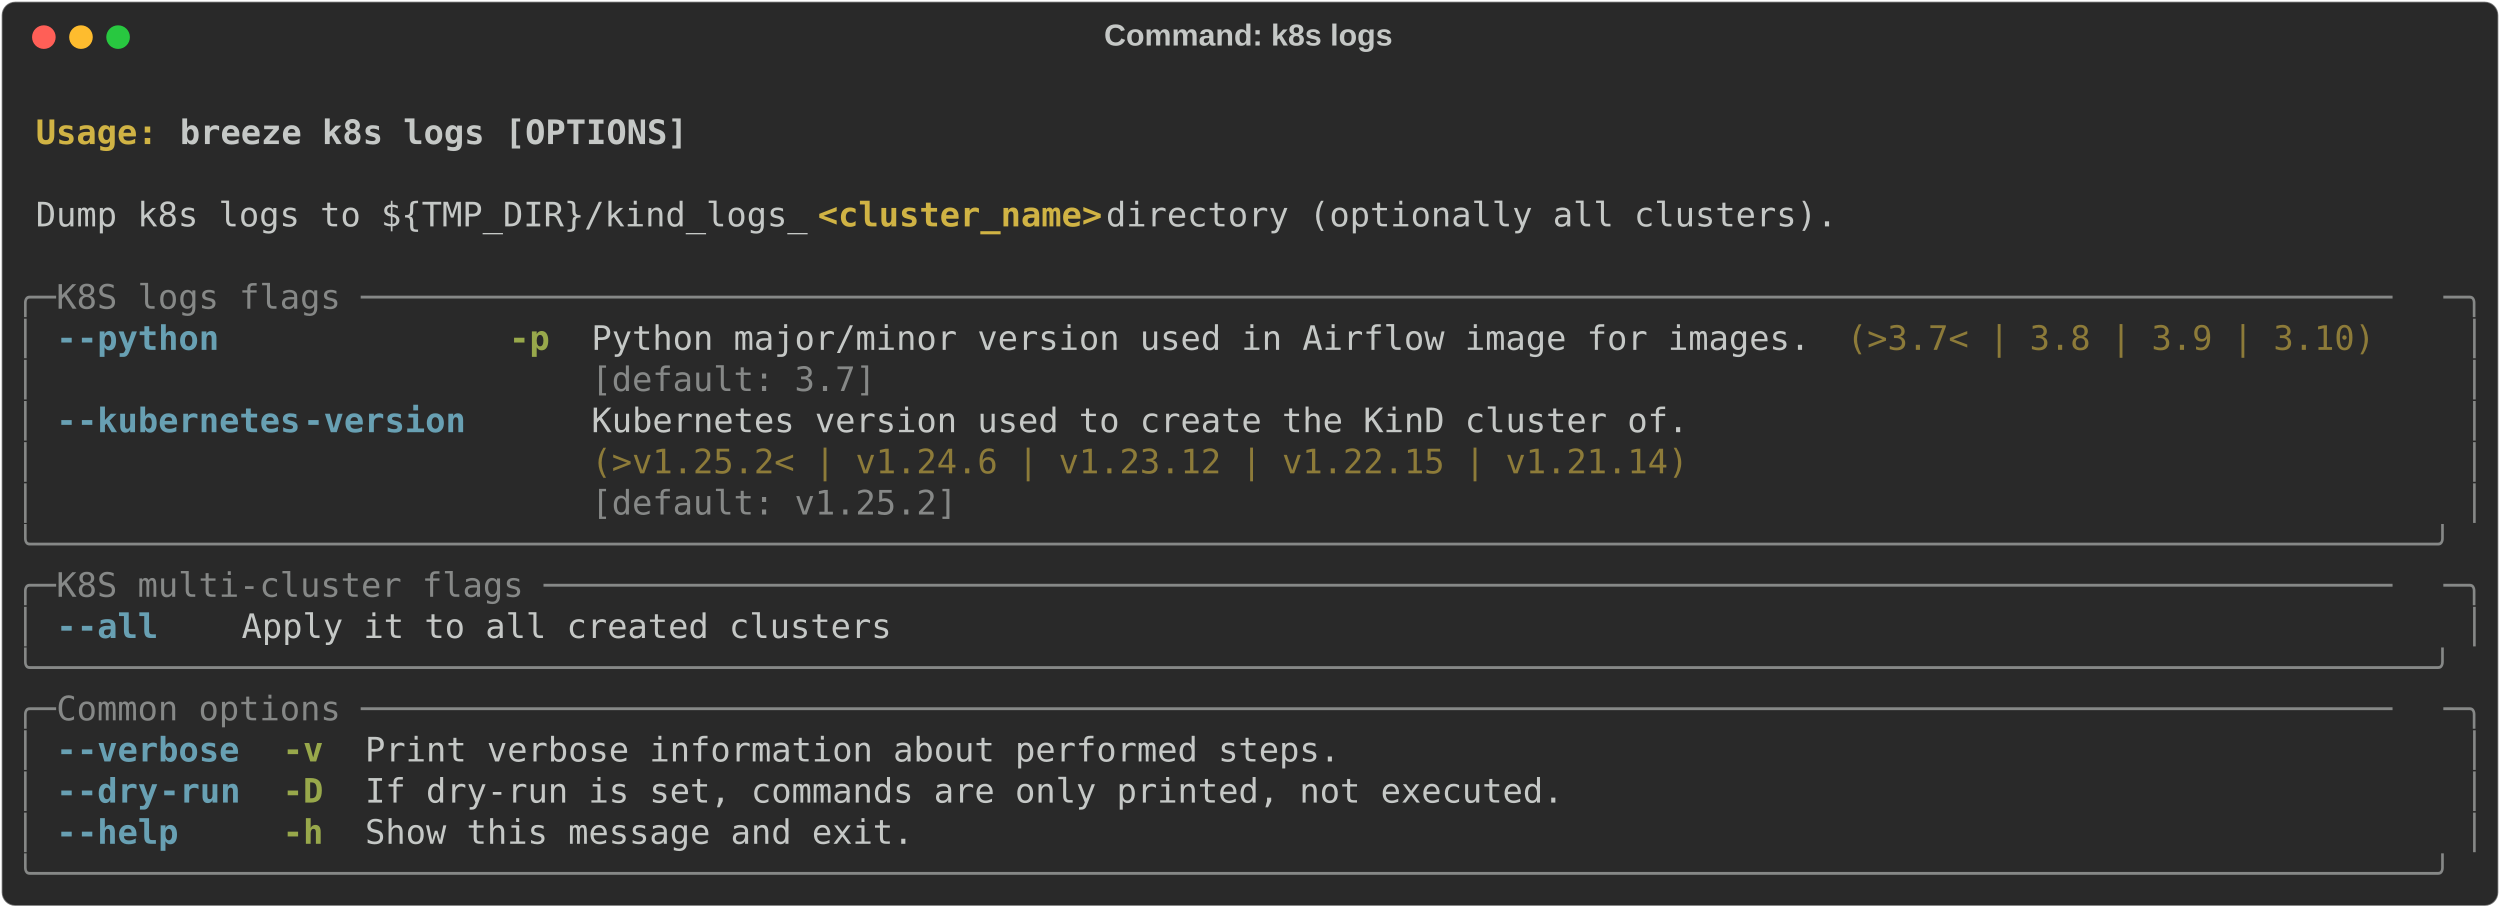
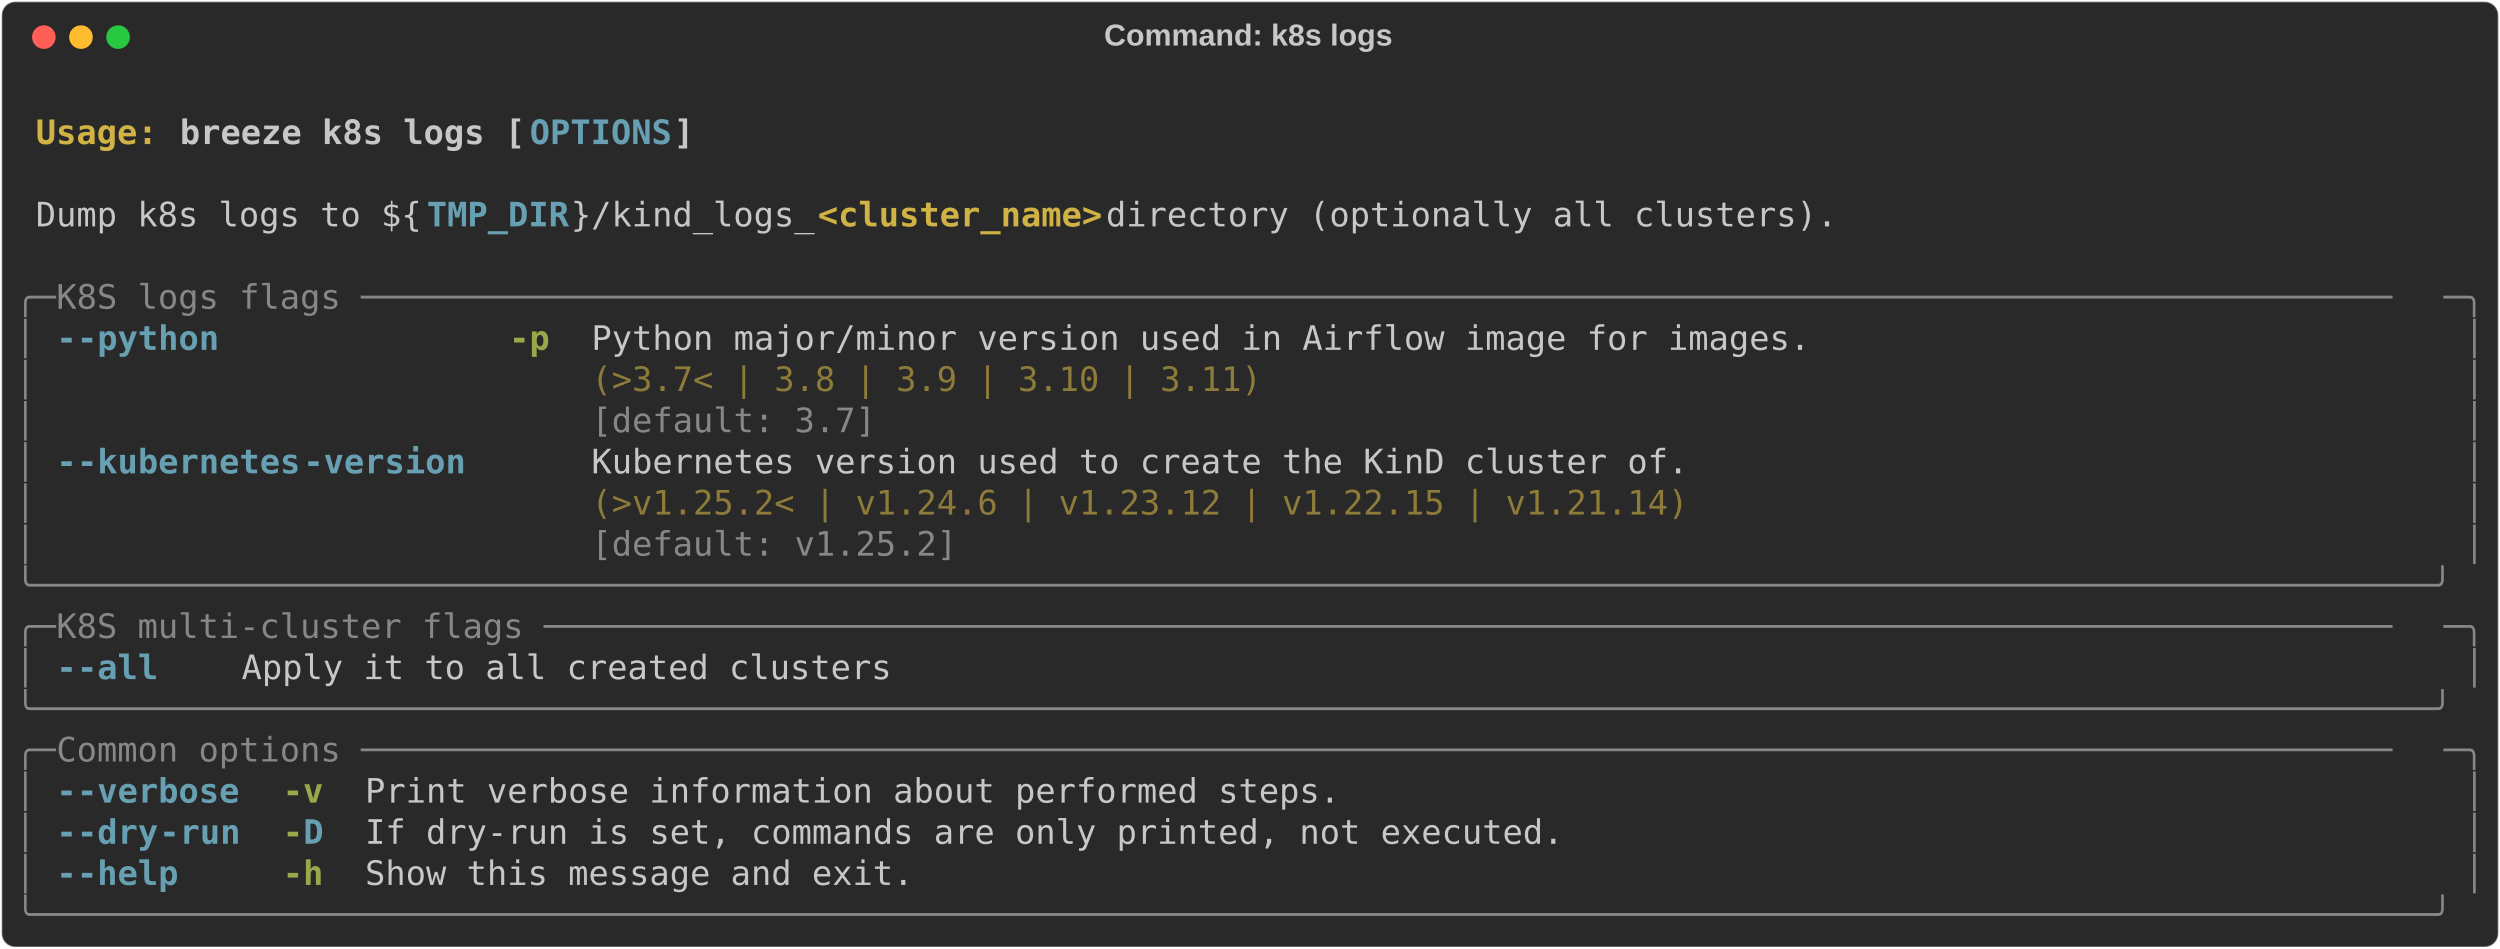
- <svg xmlns="http://www.w3.org/2000/svg" class="rich-terminal" viewBox="0 0 1482 538.0">
+ <svg xmlns="http://www.w3.org/2000/svg" class="rich-terminal" viewBox="0 0 1482 562.4">
  <style>

    @font-face {
        font-family: "Fira Code";
        src: local("FiraCode-Regular"),
                url("https://cdnjs.cloudflare.com/ajax/libs/firacode/6.2.0/woff2/FiraCode-Regular.woff2") format("woff2"),
                url("https://cdnjs.cloudflare.com/ajax/libs/firacode/6.2.0/woff/FiraCode-Regular.woff") format("woff");
        font-style: normal;
        font-weight: 400;
    }
    @font-face {
        font-family: "Fira Code";
        src: local("FiraCode-Bold"),
                url("https://cdnjs.cloudflare.com/ajax/libs/firacode/6.2.0/woff2/FiraCode-Bold.woff2") format("woff2"),
                url("https://cdnjs.cloudflare.com/ajax/libs/firacode/6.2.0/woff/FiraCode-Bold.woff") format("woff");
        font-style: bold;
        font-weight: 700;
    }

-     .terminal-3607011906-matrix {
+     .terminal-2891429275-matrix {
        font-family: Fira Code, monospace;
        font-size: 20px;
        line-height: 24.4px;
        font-variant-east-asian: full-width;
    }

-     .terminal-3607011906-title {
+     .terminal-2891429275-title {
        font-size: 18px;
        font-weight: bold;
        font-family: arial;
    }

-     .terminal-3607011906-r1 { fill: #c5c8c6;font-weight: bold }
- .terminal-3607011906-r2 { fill: #c5c8c6 }
- .terminal-3607011906-r3 { fill: #d0b344;font-weight: bold }
- .terminal-3607011906-r4 { fill: #868887 }
- .terminal-3607011906-r5 { fill: #68a0b3;font-weight: bold }
- .terminal-3607011906-r6 { fill: #98a84b;font-weight: bold }
- .terminal-3607011906-r7 { fill: #8d7b39 }
+     .terminal-2891429275-r1 { fill: #c5c8c6;font-weight: bold }
+ .terminal-2891429275-r2 { fill: #c5c8c6 }
+ .terminal-2891429275-r3 { fill: #d0b344;font-weight: bold }
+ .terminal-2891429275-r4 { fill: #68a0b3;font-weight: bold }
+ .terminal-2891429275-r5 { fill: #868887 }
+ .terminal-2891429275-r6 { fill: #98a84b;font-weight: bold }
+ .terminal-2891429275-r7 { fill: #8d7b39 }
    </style>
  <defs>
-     <clipPath id="terminal-3607011906-clip-terminal">
-       <rect x="0" y="0" width="1463.0" height="487.0" />
-     </clipPath>
-     <clipPath id="terminal-3607011906-line-0">
+     <clipPath id="terminal-2891429275-clip-terminal">
+       <rect x="0" y="0" width="1463.0" height="511.4" />
+     </clipPath>
+     <clipPath id="terminal-2891429275-line-0">
      <rect x="0" y="1.5" width="1464" height="24.65" />
    </clipPath>
-     <clipPath id="terminal-3607011906-line-1">
+     <clipPath id="terminal-2891429275-line-1">
      <rect x="0" y="25.9" width="1464" height="24.65" />
    </clipPath>
-     <clipPath id="terminal-3607011906-line-2">
+     <clipPath id="terminal-2891429275-line-2">
      <rect x="0" y="50.3" width="1464" height="24.65" />
    </clipPath>
-     <clipPath id="terminal-3607011906-line-3">
+     <clipPath id="terminal-2891429275-line-3">
      <rect x="0" y="74.7" width="1464" height="24.65" />
    </clipPath>
-     <clipPath id="terminal-3607011906-line-4">
+     <clipPath id="terminal-2891429275-line-4">
      <rect x="0" y="99.1" width="1464" height="24.65" />
    </clipPath>
-     <clipPath id="terminal-3607011906-line-5">
+     <clipPath id="terminal-2891429275-line-5">
      <rect x="0" y="123.5" width="1464" height="24.65" />
    </clipPath>
-     <clipPath id="terminal-3607011906-line-6">
+     <clipPath id="terminal-2891429275-line-6">
      <rect x="0" y="147.9" width="1464" height="24.65" />
    </clipPath>
-     <clipPath id="terminal-3607011906-line-7">
+     <clipPath id="terminal-2891429275-line-7">
      <rect x="0" y="172.3" width="1464" height="24.65" />
    </clipPath>
-     <clipPath id="terminal-3607011906-line-8">
+     <clipPath id="terminal-2891429275-line-8">
      <rect x="0" y="196.7" width="1464" height="24.65" />
    </clipPath>
-     <clipPath id="terminal-3607011906-line-9">
+     <clipPath id="terminal-2891429275-line-9">
      <rect x="0" y="221.1" width="1464" height="24.65" />
    </clipPath>
-     <clipPath id="terminal-3607011906-line-10">
+     <clipPath id="terminal-2891429275-line-10">
      <rect x="0" y="245.5" width="1464" height="24.65" />
    </clipPath>
-     <clipPath id="terminal-3607011906-line-11">
+     <clipPath id="terminal-2891429275-line-11">
      <rect x="0" y="269.9" width="1464" height="24.65" />
    </clipPath>
-     <clipPath id="terminal-3607011906-line-12">
+     <clipPath id="terminal-2891429275-line-12">
      <rect x="0" y="294.3" width="1464" height="24.65" />
    </clipPath>
-     <clipPath id="terminal-3607011906-line-13">
+     <clipPath id="terminal-2891429275-line-13">
      <rect x="0" y="318.7" width="1464" height="24.65" />
    </clipPath>
-     <clipPath id="terminal-3607011906-line-14">
+     <clipPath id="terminal-2891429275-line-14">
      <rect x="0" y="343.1" width="1464" height="24.65" />
    </clipPath>
-     <clipPath id="terminal-3607011906-line-15">
+     <clipPath id="terminal-2891429275-line-15">
      <rect x="0" y="367.5" width="1464" height="24.65" />
    </clipPath>
-     <clipPath id="terminal-3607011906-line-16">
+     <clipPath id="terminal-2891429275-line-16">
      <rect x="0" y="391.9" width="1464" height="24.65" />
    </clipPath>
-     <clipPath id="terminal-3607011906-line-17">
+     <clipPath id="terminal-2891429275-line-17">
      <rect x="0" y="416.3" width="1464" height="24.65" />
    </clipPath>
-     <clipPath id="terminal-3607011906-line-18">
+     <clipPath id="terminal-2891429275-line-18">
      <rect x="0" y="440.7" width="1464" height="24.65" />
    </clipPath>
+     <clipPath id="terminal-2891429275-line-19">
+       <rect x="0" y="465.1" width="1464" height="24.65" />
+     </clipPath>
  </defs>
-   <rect fill="#292929" stroke="rgba(255,255,255,0.35)" stroke-width="1" x="1" y="1" width="1480" height="536" rx="8" />
-   <text class="terminal-3607011906-title" fill="#c5c8c6" text-anchor="middle" x="740" y="27">Command: k8s logs</text>
+   <rect fill="#292929" stroke="rgba(255,255,255,0.35)" stroke-width="1" x="1" y="1" width="1480" height="560.4" rx="8" />
+   <text class="terminal-2891429275-title" fill="#c5c8c6" text-anchor="middle" x="740" y="27">Command: k8s logs</text>
  <g transform="translate(26,22)">
    <circle cx="0" cy="0" r="7" fill="#ff5f57" />
    <circle cx="22" cy="0" r="7" fill="#febc2e" />
    <circle cx="44" cy="0" r="7" fill="#28c840" />
  </g>
-   <g transform="translate(9, 41)" clip-path="url(#terminal-3607011906-clip-terminal)">
-     <g class="terminal-3607011906-matrix">
-       <text class="terminal-3607011906-r2" x="1464" y="20" textLength="12.2" clip-path="url(#terminal-3607011906-line-0)">
- </text>
-       <text class="terminal-3607011906-r3" x="12.2" y="44.4" textLength="85.4" clip-path="url(#terminal-3607011906-line-1)">Usage: </text>
-       <text class="terminal-3607011906-r1" x="97.6" y="44.4" textLength="305" clip-path="url(#terminal-3607011906-line-1)">breeze k8s logs [OPTIONS]</text>
-       <text class="terminal-3607011906-r2" x="1464" y="44.4" textLength="12.2" clip-path="url(#terminal-3607011906-line-1)">
- </text>
-       <text class="terminal-3607011906-r2" x="1464" y="68.8" textLength="12.2" clip-path="url(#terminal-3607011906-line-2)">
- </text>
-       <text class="terminal-3607011906-r2" x="12.2" y="93.2" textLength="463.6" clip-path="url(#terminal-3607011906-line-3)">Dump k8s logs to ${TMP_DIR}/kind_logs_</text>
-       <text class="terminal-3607011906-r3" x="475.8" y="93.2" textLength="170.8" clip-path="url(#terminal-3607011906-line-3)">&lt;cluster_name&gt;</text>
-       <text class="terminal-3607011906-r2" x="646.6" y="93.2" textLength="451.4" clip-path="url(#terminal-3607011906-line-3)"> directory (optionally all clusters).</text>
-       <text class="terminal-3607011906-r2" x="1464" y="93.2" textLength="12.2" clip-path="url(#terminal-3607011906-line-3)">
- </text>
-       <text class="terminal-3607011906-r2" x="1464" y="117.6" textLength="12.2" clip-path="url(#terminal-3607011906-line-4)">
- </text>
-       <text class="terminal-3607011906-r4" x="0" y="142" textLength="24.4" clip-path="url(#terminal-3607011906-line-5)">╭─</text>
-       <text class="terminal-3607011906-r4" x="24.4" y="142" textLength="1415.2" clip-path="url(#terminal-3607011906-line-5)"> K8S logs flags ────────────────────────────────────────────────────────────────────────────────────────────────────</text>
-       <text class="terminal-3607011906-r4" x="1439.6" y="142" textLength="24.4" clip-path="url(#terminal-3607011906-line-5)">─╮</text>
-       <text class="terminal-3607011906-r2" x="1464" y="142" textLength="12.2" clip-path="url(#terminal-3607011906-line-5)">
- </text>
-       <text class="terminal-3607011906-r4" x="0" y="166.4" textLength="12.2" clip-path="url(#terminal-3607011906-line-6)">│</text>
-       <text class="terminal-3607011906-r5" x="24.4" y="166.4" textLength="12.2" clip-path="url(#terminal-3607011906-line-6)">-</text>
-       <text class="terminal-3607011906-r5" x="36.6" y="166.4" textLength="85.4" clip-path="url(#terminal-3607011906-line-6)">-python</text>
-       <text class="terminal-3607011906-r6" x="292.8" y="166.4" textLength="24.4" clip-path="url(#terminal-3607011906-line-6)">-p</text>
-       <text class="terminal-3607011906-r2" x="341.6" y="166.4" textLength="732" clip-path="url(#terminal-3607011906-line-6)">Python major/minor version used in Airflow image for images.</text>
-       <text class="terminal-3607011906-r7" x="1085.8" y="166.4" textLength="317.2" clip-path="url(#terminal-3607011906-line-6)">(&gt;3.7&lt; | 3.8 | 3.9 | 3.10)</text>
-       <text class="terminal-3607011906-r4" x="1451.8" y="166.4" textLength="12.2" clip-path="url(#terminal-3607011906-line-6)">│</text>
-       <text class="terminal-3607011906-r2" x="1464" y="166.4" textLength="12.2" clip-path="url(#terminal-3607011906-line-6)">
- </text>
-       <text class="terminal-3607011906-r4" x="0" y="190.8" textLength="12.2" clip-path="url(#terminal-3607011906-line-7)">│</text>
-       <text class="terminal-3607011906-r4" x="341.6" y="190.8" textLength="732" clip-path="url(#terminal-3607011906-line-7)">[default: 3.7]                                              </text>
-       <text class="terminal-3607011906-r4" x="1451.8" y="190.8" textLength="12.2" clip-path="url(#terminal-3607011906-line-7)">│</text>
-       <text class="terminal-3607011906-r2" x="1464" y="190.8" textLength="12.2" clip-path="url(#terminal-3607011906-line-7)">
- </text>
-       <text class="terminal-3607011906-r4" x="0" y="215.2" textLength="12.2" clip-path="url(#terminal-3607011906-line-8)">│</text>
-       <text class="terminal-3607011906-r5" x="24.4" y="215.2" textLength="12.2" clip-path="url(#terminal-3607011906-line-8)">-</text>
-       <text class="terminal-3607011906-r5" x="36.6" y="215.2" textLength="134.2" clip-path="url(#terminal-3607011906-line-8)">-kubernetes</text>
-       <text class="terminal-3607011906-r5" x="170.8" y="215.2" textLength="97.6" clip-path="url(#terminal-3607011906-line-8)">-version</text>
-       <text class="terminal-3607011906-r2" x="341.6" y="215.2" textLength="658.8" clip-path="url(#terminal-3607011906-line-8)">Kubernetes version used to create the KinD cluster of.</text>
-       <text class="terminal-3607011906-r4" x="1451.8" y="215.2" textLength="12.2" clip-path="url(#terminal-3607011906-line-8)">│</text>
-       <text class="terminal-3607011906-r2" x="1464" y="215.2" textLength="12.2" clip-path="url(#terminal-3607011906-line-8)">
- </text>
-       <text class="terminal-3607011906-r4" x="0" y="239.6" textLength="12.2" clip-path="url(#terminal-3607011906-line-9)">│</text>
-       <text class="terminal-3607011906-r7" x="341.6" y="239.6" textLength="658.8" clip-path="url(#terminal-3607011906-line-9)">(&gt;v1.25.2&lt; | v1.24.6 | v1.23.12 | v1.22.15 | v1.21.14)</text>
-       <text class="terminal-3607011906-r4" x="1451.8" y="239.6" textLength="12.2" clip-path="url(#terminal-3607011906-line-9)">│</text>
-       <text class="terminal-3607011906-r2" x="1464" y="239.6" textLength="12.2" clip-path="url(#terminal-3607011906-line-9)">
- </text>
-       <text class="terminal-3607011906-r4" x="0" y="264" textLength="12.2" clip-path="url(#terminal-3607011906-line-10)">│</text>
-       <text class="terminal-3607011906-r4" x="341.6" y="264" textLength="658.8" clip-path="url(#terminal-3607011906-line-10)">[default: v1.25.2]                                    </text>
-       <text class="terminal-3607011906-r4" x="1451.8" y="264" textLength="12.2" clip-path="url(#terminal-3607011906-line-10)">│</text>
-       <text class="terminal-3607011906-r2" x="1464" y="264" textLength="12.2" clip-path="url(#terminal-3607011906-line-10)">
- </text>
-       <text class="terminal-3607011906-r4" x="0" y="288.4" textLength="1464" clip-path="url(#terminal-3607011906-line-11)">╰──────────────────────────────────────────────────────────────────────────────────────────────────────────────────────╯</text>
-       <text class="terminal-3607011906-r2" x="1464" y="288.4" textLength="12.2" clip-path="url(#terminal-3607011906-line-11)">
- </text>
-       <text class="terminal-3607011906-r4" x="0" y="312.8" textLength="24.4" clip-path="url(#terminal-3607011906-line-12)">╭─</text>
-       <text class="terminal-3607011906-r4" x="24.4" y="312.8" textLength="1415.2" clip-path="url(#terminal-3607011906-line-12)"> K8S multi-cluster flags ───────────────────────────────────────────────────────────────────────────────────────────</text>
-       <text class="terminal-3607011906-r4" x="1439.6" y="312.8" textLength="24.4" clip-path="url(#terminal-3607011906-line-12)">─╮</text>
-       <text class="terminal-3607011906-r2" x="1464" y="312.8" textLength="12.2" clip-path="url(#terminal-3607011906-line-12)">
- </text>
-       <text class="terminal-3607011906-r4" x="0" y="337.2" textLength="12.2" clip-path="url(#terminal-3607011906-line-13)">│</text>
-       <text class="terminal-3607011906-r5" x="24.4" y="337.2" textLength="12.2" clip-path="url(#terminal-3607011906-line-13)">-</text>
-       <text class="terminal-3607011906-r5" x="36.6" y="337.2" textLength="48.8" clip-path="url(#terminal-3607011906-line-13)">-all</text>
-       <text class="terminal-3607011906-r2" x="134.2" y="337.2" textLength="390.4" clip-path="url(#terminal-3607011906-line-13)">Apply it to all created clusters</text>
-       <text class="terminal-3607011906-r4" x="1451.8" y="337.2" textLength="12.2" clip-path="url(#terminal-3607011906-line-13)">│</text>
-       <text class="terminal-3607011906-r2" x="1464" y="337.2" textLength="12.2" clip-path="url(#terminal-3607011906-line-13)">
- </text>
-       <text class="terminal-3607011906-r4" x="0" y="361.6" textLength="1464" clip-path="url(#terminal-3607011906-line-14)">╰──────────────────────────────────────────────────────────────────────────────────────────────────────────────────────╯</text>
-       <text class="terminal-3607011906-r2" x="1464" y="361.6" textLength="12.2" clip-path="url(#terminal-3607011906-line-14)">
- </text>
-       <text class="terminal-3607011906-r4" x="0" y="386" textLength="24.4" clip-path="url(#terminal-3607011906-line-15)">╭─</text>
-       <text class="terminal-3607011906-r4" x="24.4" y="386" textLength="1415.2" clip-path="url(#terminal-3607011906-line-15)"> Common options ────────────────────────────────────────────────────────────────────────────────────────────────────</text>
-       <text class="terminal-3607011906-r4" x="1439.6" y="386" textLength="24.4" clip-path="url(#terminal-3607011906-line-15)">─╮</text>
-       <text class="terminal-3607011906-r2" x="1464" y="386" textLength="12.2" clip-path="url(#terminal-3607011906-line-15)">
- </text>
-       <text class="terminal-3607011906-r4" x="0" y="410.4" textLength="12.2" clip-path="url(#terminal-3607011906-line-16)">│</text>
-       <text class="terminal-3607011906-r5" x="24.4" y="410.4" textLength="12.2" clip-path="url(#terminal-3607011906-line-16)">-</text>
-       <text class="terminal-3607011906-r5" x="36.6" y="410.4" textLength="97.6" clip-path="url(#terminal-3607011906-line-16)">-verbose</text>
-       <text class="terminal-3607011906-r6" x="158.6" y="410.4" textLength="24.4" clip-path="url(#terminal-3607011906-line-16)">-v</text>
-       <text class="terminal-3607011906-r2" x="207.4" y="410.4" textLength="585.6" clip-path="url(#terminal-3607011906-line-16)">Print verbose information about performed steps.</text>
-       <text class="terminal-3607011906-r4" x="1451.8" y="410.4" textLength="12.2" clip-path="url(#terminal-3607011906-line-16)">│</text>
-       <text class="terminal-3607011906-r2" x="1464" y="410.4" textLength="12.2" clip-path="url(#terminal-3607011906-line-16)">
- </text>
-       <text class="terminal-3607011906-r4" x="0" y="434.8" textLength="12.2" clip-path="url(#terminal-3607011906-line-17)">│</text>
-       <text class="terminal-3607011906-r5" x="24.4" y="434.8" textLength="12.2" clip-path="url(#terminal-3607011906-line-17)">-</text>
-       <text class="terminal-3607011906-r5" x="36.6" y="434.8" textLength="48.8" clip-path="url(#terminal-3607011906-line-17)">-dry</text>
-       <text class="terminal-3607011906-r5" x="85.4" y="434.8" textLength="48.8" clip-path="url(#terminal-3607011906-line-17)">-run</text>
-       <text class="terminal-3607011906-r6" x="158.6" y="434.8" textLength="24.4" clip-path="url(#terminal-3607011906-line-17)">-D</text>
-       <text class="terminal-3607011906-r2" x="207.4" y="434.8" textLength="719.8" clip-path="url(#terminal-3607011906-line-17)">If dry-run is set, commands are only printed, not executed.</text>
-       <text class="terminal-3607011906-r4" x="1451.8" y="434.8" textLength="12.2" clip-path="url(#terminal-3607011906-line-17)">│</text>
-       <text class="terminal-3607011906-r2" x="1464" y="434.8" textLength="12.2" clip-path="url(#terminal-3607011906-line-17)">
- </text>
-       <text class="terminal-3607011906-r4" x="0" y="459.2" textLength="12.2" clip-path="url(#terminal-3607011906-line-18)">│</text>
-       <text class="terminal-3607011906-r5" x="24.4" y="459.2" textLength="12.2" clip-path="url(#terminal-3607011906-line-18)">-</text>
-       <text class="terminal-3607011906-r5" x="36.6" y="459.2" textLength="61" clip-path="url(#terminal-3607011906-line-18)">-help</text>
-       <text class="terminal-3607011906-r6" x="158.6" y="459.2" textLength="24.4" clip-path="url(#terminal-3607011906-line-18)">-h</text>
-       <text class="terminal-3607011906-r2" x="207.4" y="459.2" textLength="329.4" clip-path="url(#terminal-3607011906-line-18)">Show this message and exit.</text>
-       <text class="terminal-3607011906-r4" x="1451.8" y="459.2" textLength="12.2" clip-path="url(#terminal-3607011906-line-18)">│</text>
-       <text class="terminal-3607011906-r2" x="1464" y="459.2" textLength="12.2" clip-path="url(#terminal-3607011906-line-18)">
- </text>
-       <text class="terminal-3607011906-r4" x="0" y="483.6" textLength="1464" clip-path="url(#terminal-3607011906-line-19)">╰──────────────────────────────────────────────────────────────────────────────────────────────────────────────────────╯</text>
-       <text class="terminal-3607011906-r2" x="1464" y="483.6" textLength="12.2" clip-path="url(#terminal-3607011906-line-19)">
+   <g transform="translate(9, 41)" clip-path="url(#terminal-2891429275-clip-terminal)">
+     <g class="terminal-2891429275-matrix">
+       <text class="terminal-2891429275-r2" x="1464" y="20" textLength="12.2" clip-path="url(#terminal-2891429275-line-0)">
+ </text>
+       <text class="terminal-2891429275-r3" x="12.2" y="44.4" textLength="85.4" clip-path="url(#terminal-2891429275-line-1)">Usage: </text>
+       <text class="terminal-2891429275-r1" x="97.6" y="44.4" textLength="207.4" clip-path="url(#terminal-2891429275-line-1)">breeze k8s logs [</text>
+       <text class="terminal-2891429275-r4" x="305" y="44.4" textLength="85.4" clip-path="url(#terminal-2891429275-line-1)">OPTIONS</text>
+       <text class="terminal-2891429275-r1" x="390.4" y="44.4" textLength="12.2" clip-path="url(#terminal-2891429275-line-1)">]</text>
+       <text class="terminal-2891429275-r2" x="1464" y="44.4" textLength="12.2" clip-path="url(#terminal-2891429275-line-1)">
+ </text>
+       <text class="terminal-2891429275-r2" x="1464" y="68.8" textLength="12.2" clip-path="url(#terminal-2891429275-line-2)">
+ </text>
+       <text class="terminal-2891429275-r2" x="12.2" y="93.2" textLength="231.8" clip-path="url(#terminal-2891429275-line-3)">Dump k8s logs to ${</text>
+       <text class="terminal-2891429275-r4" x="244" y="93.2" textLength="85.4" clip-path="url(#terminal-2891429275-line-3)">TMP_DIR</text>
+       <text class="terminal-2891429275-r2" x="329.4" y="93.2" textLength="146.4" clip-path="url(#terminal-2891429275-line-3)">}/kind_logs_</text>
+       <text class="terminal-2891429275-r3" x="475.8" y="93.2" textLength="170.8" clip-path="url(#terminal-2891429275-line-3)">&lt;cluster_name&gt;</text>
+       <text class="terminal-2891429275-r2" x="646.6" y="93.2" textLength="451.4" clip-path="url(#terminal-2891429275-line-3)"> directory (optionally all clusters).</text>
+       <text class="terminal-2891429275-r2" x="1464" y="93.2" textLength="12.2" clip-path="url(#terminal-2891429275-line-3)">
+ </text>
+       <text class="terminal-2891429275-r2" x="1464" y="117.6" textLength="12.2" clip-path="url(#terminal-2891429275-line-4)">
+ </text>
+       <text class="terminal-2891429275-r5" x="0" y="142" textLength="24.4" clip-path="url(#terminal-2891429275-line-5)">╭─</text>
+       <text class="terminal-2891429275-r5" x="24.4" y="142" textLength="1415.2" clip-path="url(#terminal-2891429275-line-5)"> K8S logs flags ────────────────────────────────────────────────────────────────────────────────────────────────────</text>
+       <text class="terminal-2891429275-r5" x="1439.6" y="142" textLength="24.4" clip-path="url(#terminal-2891429275-line-5)">─╮</text>
+       <text class="terminal-2891429275-r2" x="1464" y="142" textLength="12.2" clip-path="url(#terminal-2891429275-line-5)">
+ </text>
+       <text class="terminal-2891429275-r5" x="0" y="166.4" textLength="12.2" clip-path="url(#terminal-2891429275-line-6)">│</text>
+       <text class="terminal-2891429275-r4" x="24.4" y="166.4" textLength="12.2" clip-path="url(#terminal-2891429275-line-6)">-</text>
+       <text class="terminal-2891429275-r4" x="36.6" y="166.4" textLength="85.4" clip-path="url(#terminal-2891429275-line-6)">-python</text>
+       <text class="terminal-2891429275-r6" x="292.8" y="166.4" textLength="24.4" clip-path="url(#terminal-2891429275-line-6)">-p</text>
+       <text class="terminal-2891429275-r2" x="341.6" y="166.4" textLength="732" clip-path="url(#terminal-2891429275-line-6)">Python major/minor version used in Airflow image for images.</text>
+       <text class="terminal-2891429275-r5" x="1451.8" y="166.4" textLength="12.2" clip-path="url(#terminal-2891429275-line-6)">│</text>
+       <text class="terminal-2891429275-r2" x="1464" y="166.4" textLength="12.2" clip-path="url(#terminal-2891429275-line-6)">
+ </text>
+       <text class="terminal-2891429275-r5" x="0" y="190.8" textLength="12.2" clip-path="url(#terminal-2891429275-line-7)">│</text>
+       <text class="terminal-2891429275-r7" x="341.6" y="190.8" textLength="732" clip-path="url(#terminal-2891429275-line-7)">(&gt;3.7&lt; | 3.8 | 3.9 | 3.10 | 3.11)                           </text>
+       <text class="terminal-2891429275-r5" x="1451.8" y="190.8" textLength="12.2" clip-path="url(#terminal-2891429275-line-7)">│</text>
+       <text class="terminal-2891429275-r2" x="1464" y="190.8" textLength="12.2" clip-path="url(#terminal-2891429275-line-7)">
+ </text>
+       <text class="terminal-2891429275-r5" x="0" y="215.2" textLength="12.2" clip-path="url(#terminal-2891429275-line-8)">│</text>
+       <text class="terminal-2891429275-r5" x="341.6" y="215.2" textLength="732" clip-path="url(#terminal-2891429275-line-8)">[default: 3.7]                                              </text>
+       <text class="terminal-2891429275-r5" x="1451.8" y="215.2" textLength="12.2" clip-path="url(#terminal-2891429275-line-8)">│</text>
+       <text class="terminal-2891429275-r2" x="1464" y="215.2" textLength="12.2" clip-path="url(#terminal-2891429275-line-8)">
+ </text>
+       <text class="terminal-2891429275-r5" x="0" y="239.6" textLength="12.2" clip-path="url(#terminal-2891429275-line-9)">│</text>
+       <text class="terminal-2891429275-r4" x="24.4" y="239.6" textLength="12.2" clip-path="url(#terminal-2891429275-line-9)">-</text>
+       <text class="terminal-2891429275-r4" x="36.6" y="239.6" textLength="134.2" clip-path="url(#terminal-2891429275-line-9)">-kubernetes</text>
+       <text class="terminal-2891429275-r4" x="170.8" y="239.6" textLength="97.6" clip-path="url(#terminal-2891429275-line-9)">-version</text>
+       <text class="terminal-2891429275-r2" x="341.6" y="239.6" textLength="658.8" clip-path="url(#terminal-2891429275-line-9)">Kubernetes version used to create the KinD cluster of.</text>
+       <text class="terminal-2891429275-r5" x="1451.8" y="239.6" textLength="12.2" clip-path="url(#terminal-2891429275-line-9)">│</text>
+       <text class="terminal-2891429275-r2" x="1464" y="239.6" textLength="12.2" clip-path="url(#terminal-2891429275-line-9)">
+ </text>
+       <text class="terminal-2891429275-r5" x="0" y="264" textLength="12.2" clip-path="url(#terminal-2891429275-line-10)">│</text>
+       <text class="terminal-2891429275-r7" x="341.6" y="264" textLength="658.8" clip-path="url(#terminal-2891429275-line-10)">(&gt;v1.25.2&lt; | v1.24.6 | v1.23.12 | v1.22.15 | v1.21.14)</text>
+       <text class="terminal-2891429275-r5" x="1451.8" y="264" textLength="12.2" clip-path="url(#terminal-2891429275-line-10)">│</text>
+       <text class="terminal-2891429275-r2" x="1464" y="264" textLength="12.2" clip-path="url(#terminal-2891429275-line-10)">
+ </text>
+       <text class="terminal-2891429275-r5" x="0" y="288.4" textLength="12.2" clip-path="url(#terminal-2891429275-line-11)">│</text>
+       <text class="terminal-2891429275-r5" x="341.6" y="288.4" textLength="658.8" clip-path="url(#terminal-2891429275-line-11)">[default: v1.25.2]                                    </text>
+       <text class="terminal-2891429275-r5" x="1451.8" y="288.4" textLength="12.2" clip-path="url(#terminal-2891429275-line-11)">│</text>
+       <text class="terminal-2891429275-r2" x="1464" y="288.4" textLength="12.2" clip-path="url(#terminal-2891429275-line-11)">
+ </text>
+       <text class="terminal-2891429275-r5" x="0" y="312.8" textLength="1464" clip-path="url(#terminal-2891429275-line-12)">╰──────────────────────────────────────────────────────────────────────────────────────────────────────────────────────╯</text>
+       <text class="terminal-2891429275-r2" x="1464" y="312.8" textLength="12.2" clip-path="url(#terminal-2891429275-line-12)">
+ </text>
+       <text class="terminal-2891429275-r5" x="0" y="337.2" textLength="24.4" clip-path="url(#terminal-2891429275-line-13)">╭─</text>
+       <text class="terminal-2891429275-r5" x="24.4" y="337.2" textLength="1415.2" clip-path="url(#terminal-2891429275-line-13)"> K8S multi-cluster flags ───────────────────────────────────────────────────────────────────────────────────────────</text>
+       <text class="terminal-2891429275-r5" x="1439.6" y="337.2" textLength="24.4" clip-path="url(#terminal-2891429275-line-13)">─╮</text>
+       <text class="terminal-2891429275-r2" x="1464" y="337.2" textLength="12.2" clip-path="url(#terminal-2891429275-line-13)">
+ </text>
+       <text class="terminal-2891429275-r5" x="0" y="361.6" textLength="12.2" clip-path="url(#terminal-2891429275-line-14)">│</text>
+       <text class="terminal-2891429275-r4" x="24.4" y="361.6" textLength="12.2" clip-path="url(#terminal-2891429275-line-14)">-</text>
+       <text class="terminal-2891429275-r4" x="36.6" y="361.6" textLength="48.8" clip-path="url(#terminal-2891429275-line-14)">-all</text>
+       <text class="terminal-2891429275-r2" x="134.2" y="361.6" textLength="390.4" clip-path="url(#terminal-2891429275-line-14)">Apply it to all created clusters</text>
+       <text class="terminal-2891429275-r5" x="1451.8" y="361.6" textLength="12.2" clip-path="url(#terminal-2891429275-line-14)">│</text>
+       <text class="terminal-2891429275-r2" x="1464" y="361.6" textLength="12.2" clip-path="url(#terminal-2891429275-line-14)">
+ </text>
+       <text class="terminal-2891429275-r5" x="0" y="386" textLength="1464" clip-path="url(#terminal-2891429275-line-15)">╰──────────────────────────────────────────────────────────────────────────────────────────────────────────────────────╯</text>
+       <text class="terminal-2891429275-r2" x="1464" y="386" textLength="12.2" clip-path="url(#terminal-2891429275-line-15)">
+ </text>
+       <text class="terminal-2891429275-r5" x="0" y="410.4" textLength="24.4" clip-path="url(#terminal-2891429275-line-16)">╭─</text>
+       <text class="terminal-2891429275-r5" x="24.4" y="410.4" textLength="1415.2" clip-path="url(#terminal-2891429275-line-16)"> Common options ────────────────────────────────────────────────────────────────────────────────────────────────────</text>
+       <text class="terminal-2891429275-r5" x="1439.6" y="410.4" textLength="24.4" clip-path="url(#terminal-2891429275-line-16)">─╮</text>
+       <text class="terminal-2891429275-r2" x="1464" y="410.4" textLength="12.2" clip-path="url(#terminal-2891429275-line-16)">
+ </text>
+       <text class="terminal-2891429275-r5" x="0" y="434.8" textLength="12.2" clip-path="url(#terminal-2891429275-line-17)">│</text>
+       <text class="terminal-2891429275-r4" x="24.4" y="434.8" textLength="12.2" clip-path="url(#terminal-2891429275-line-17)">-</text>
+       <text class="terminal-2891429275-r4" x="36.6" y="434.8" textLength="97.6" clip-path="url(#terminal-2891429275-line-17)">-verbose</text>
+       <text class="terminal-2891429275-r6" x="158.6" y="434.8" textLength="24.4" clip-path="url(#terminal-2891429275-line-17)">-v</text>
+       <text class="terminal-2891429275-r2" x="207.4" y="434.8" textLength="585.6" clip-path="url(#terminal-2891429275-line-17)">Print verbose information about performed steps.</text>
+       <text class="terminal-2891429275-r5" x="1451.8" y="434.8" textLength="12.2" clip-path="url(#terminal-2891429275-line-17)">│</text>
+       <text class="terminal-2891429275-r2" x="1464" y="434.8" textLength="12.2" clip-path="url(#terminal-2891429275-line-17)">
+ </text>
+       <text class="terminal-2891429275-r5" x="0" y="459.2" textLength="12.2" clip-path="url(#terminal-2891429275-line-18)">│</text>
+       <text class="terminal-2891429275-r4" x="24.4" y="459.2" textLength="12.2" clip-path="url(#terminal-2891429275-line-18)">-</text>
+       <text class="terminal-2891429275-r4" x="36.6" y="459.2" textLength="48.8" clip-path="url(#terminal-2891429275-line-18)">-dry</text>
+       <text class="terminal-2891429275-r4" x="85.4" y="459.2" textLength="48.8" clip-path="url(#terminal-2891429275-line-18)">-run</text>
+       <text class="terminal-2891429275-r6" x="158.6" y="459.2" textLength="12.2" clip-path="url(#terminal-2891429275-line-18)">-</text>
+       <text class="terminal-2891429275-r4" x="170.8" y="459.2" textLength="12.2" clip-path="url(#terminal-2891429275-line-18)">D</text>
+       <text class="terminal-2891429275-r2" x="207.4" y="459.2" textLength="719.8" clip-path="url(#terminal-2891429275-line-18)">If dry-run is set, commands are only printed, not executed.</text>
+       <text class="terminal-2891429275-r5" x="1451.8" y="459.2" textLength="12.2" clip-path="url(#terminal-2891429275-line-18)">│</text>
+       <text class="terminal-2891429275-r2" x="1464" y="459.2" textLength="12.2" clip-path="url(#terminal-2891429275-line-18)">
+ </text>
+       <text class="terminal-2891429275-r5" x="0" y="483.6" textLength="12.2" clip-path="url(#terminal-2891429275-line-19)">│</text>
+       <text class="terminal-2891429275-r4" x="24.4" y="483.6" textLength="12.2" clip-path="url(#terminal-2891429275-line-19)">-</text>
+       <text class="terminal-2891429275-r4" x="36.6" y="483.6" textLength="61" clip-path="url(#terminal-2891429275-line-19)">-help</text>
+       <text class="terminal-2891429275-r6" x="158.6" y="483.6" textLength="24.4" clip-path="url(#terminal-2891429275-line-19)">-h</text>
+       <text class="terminal-2891429275-r2" x="207.4" y="483.6" textLength="329.4" clip-path="url(#terminal-2891429275-line-19)">Show this message and exit.</text>
+       <text class="terminal-2891429275-r5" x="1451.8" y="483.6" textLength="12.2" clip-path="url(#terminal-2891429275-line-19)">│</text>
+       <text class="terminal-2891429275-r2" x="1464" y="483.6" textLength="12.2" clip-path="url(#terminal-2891429275-line-19)">
+ </text>
+       <text class="terminal-2891429275-r5" x="0" y="508" textLength="1464" clip-path="url(#terminal-2891429275-line-20)">╰──────────────────────────────────────────────────────────────────────────────────────────────────────────────────────╯</text>
+       <text class="terminal-2891429275-r2" x="1464" y="508" textLength="12.2" clip-path="url(#terminal-2891429275-line-20)">
</text>
    </g>
  </g>
</svg>
